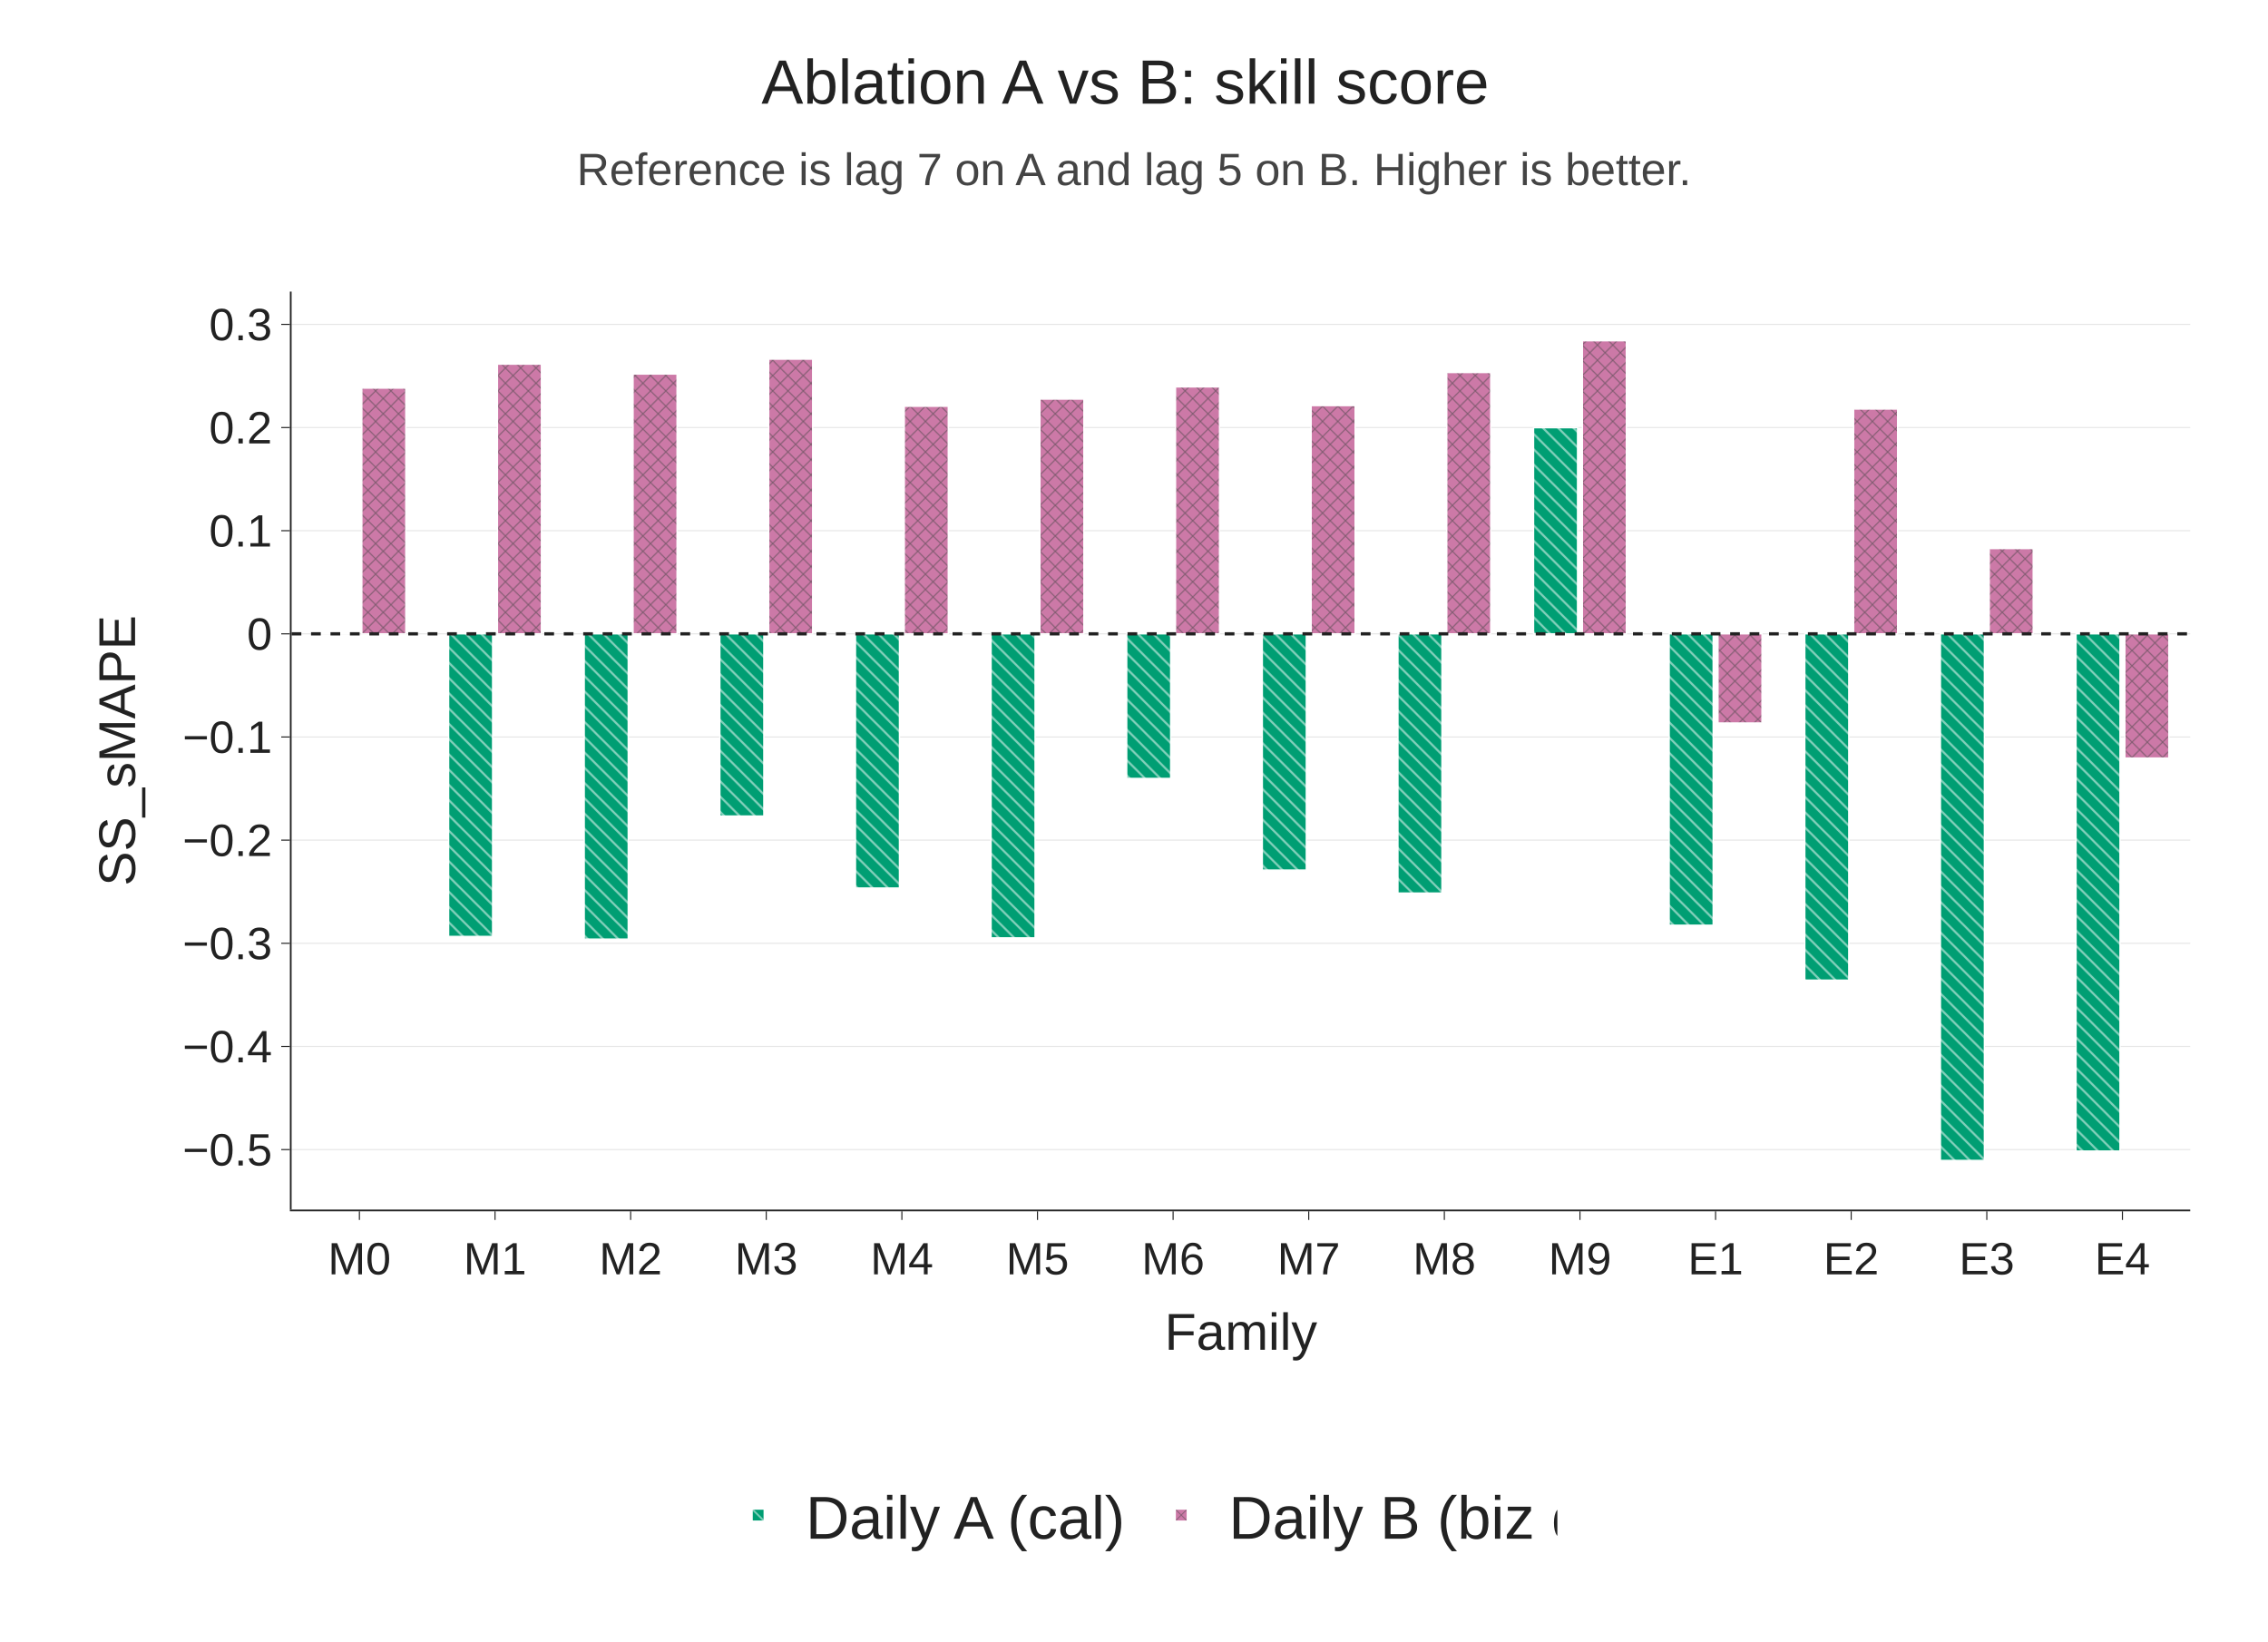
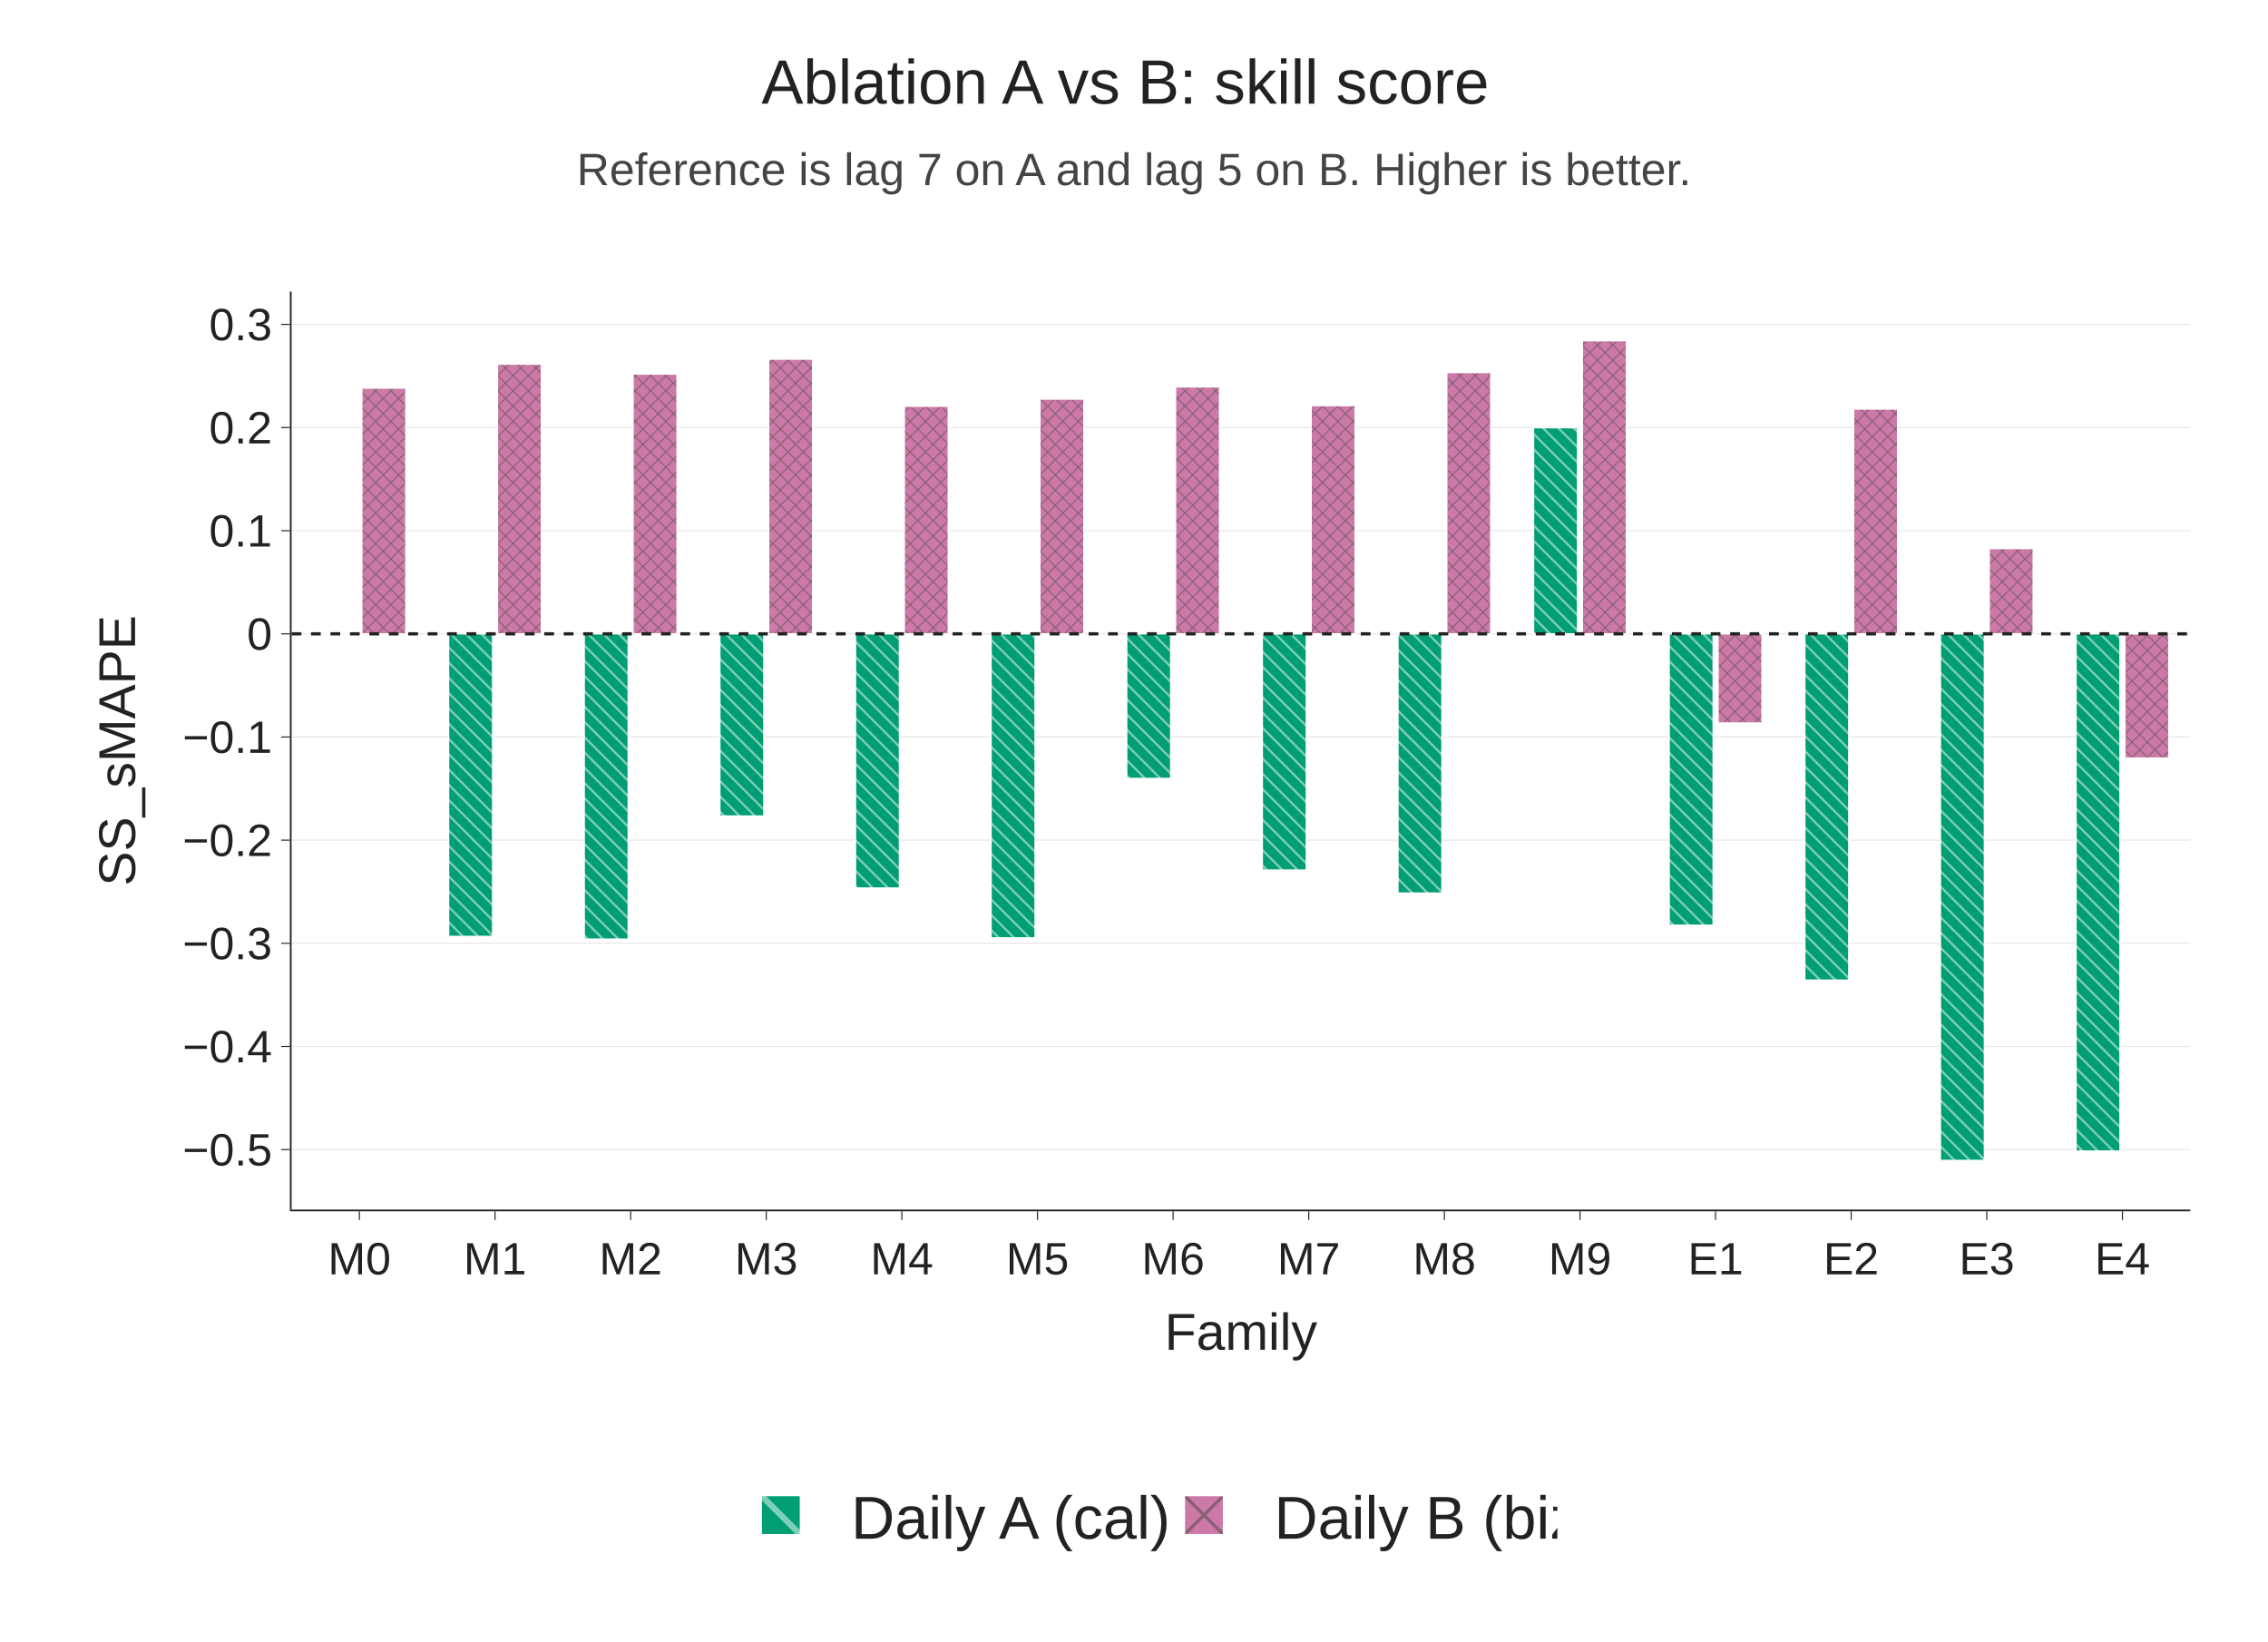
<svg xmlns="http://www.w3.org/2000/svg" class="main-svg" width="2100" height="1520" style="" viewBox="0 0 2100 1520">
  <rect x="0" y="0" width="2100" height="1520" style="fill: rgb(255, 255, 255); fill-opacity: 1;" />
-   <defs id="defs-8310e0">
+   <defs id="defs-58d6fb">
    <g class="clips">
-       <clipPath id="clip8310e0xyplot" class="plotclip">
+       <clipPath id="clip58d6fbxyplot" class="plotclip">
        <rect width="1758" height="850" />
      </clipPath>
-       <clipPath class="axesclip" id="clip8310e0x">
+       <clipPath class="axesclip" id="clip58d6fbx">
        <rect x="270" y="0" width="1758" height="1520" />
      </clipPath>
-       <clipPath class="axesclip" id="clip8310e0y">
+       <clipPath class="axesclip" id="clip58d6fby">
        <rect x="0" y="270" width="2100" height="850" />
      </clipPath>
-       <clipPath class="axesclip" id="clip8310e0xy">
+       <clipPath class="axesclip" id="clip58d6fbxy">
        <rect x="270" y="270" width="1758" height="850" />
      </clipPath>
    </g>
    <g class="gradients" />
    <g class="patterns">
-       <pattern id="p8310e0-legend-867800" width="14.142px" height="14.142px" patternUnits="userSpaceOnUse" patternTransform="scale(0.8)">
+       <pattern id="p58d6fb-legend-f038e0" width="14.142px" height="14.142px" patternUnits="userSpaceOnUse" patternTransform="scale(0.8)">
        <rect width="14.142px" height="14.142px" fill="rgb(0, 158, 115)" fill-opacity="1" />
        <path d="M10.607,-3.536l7.071,7.071M0,0L14.142,14.142M-3.536,10.607l7.071,7.071" opacity="0.5" stroke="rgb(255, 255, 255)" stroke-width="2px" />
      </pattern>
-       <pattern id="p8310e0-legend-f1bf47" width="14.142px" height="14.142px" patternUnits="userSpaceOnUse" patternTransform="scale(0.8)">
+       <pattern id="p58d6fb-legend-b67995" width="14.142px" height="14.142px" patternUnits="userSpaceOnUse" patternTransform="scale(0.8)">
        <rect width="14.142px" height="14.142px" fill="rgb(204, 121, 167)" fill-opacity="1" />
        <path d="M-3.536,3.536l7.071,-7.071M0,14.142L14.142,0M10.607,17.678l7.071,-7.071M10.607,-3.536l7.071,7.071M0,0L14.142,14.142M-3.536,10.607l7.071,7.071" opacity="0.5" stroke="rgb(68, 68, 68)" stroke-width="1.056px" />
      </pattern>
-       <pattern id="p8310e0-867800" width="14.142px" height="14.142px" patternUnits="userSpaceOnUse" patternTransform="">
+       <pattern id="p58d6fb-f038e0" width="14.142px" height="14.142px" patternUnits="userSpaceOnUse" patternTransform="">
        <rect width="14.142px" height="14.142px" fill="rgb(0, 158, 115)" fill-opacity="1" />
        <path d="M10.607,-3.536l7.071,7.071M0,0L14.142,14.142M-3.536,10.607l7.071,7.071" opacity="0.5" stroke="rgb(255, 255, 255)" stroke-width="2px" />
      </pattern>
-       <pattern id="p8310e0-f1bf47" width="14.142px" height="14.142px" patternUnits="userSpaceOnUse" patternTransform="">
+       <pattern id="p58d6fb-b67995" width="14.142px" height="14.142px" patternUnits="userSpaceOnUse" patternTransform="">
        <rect width="14.142px" height="14.142px" fill="rgb(204, 121, 167)" fill-opacity="1" />
        <path d="M-3.536,3.536l7.071,-7.071M0,14.142L14.142,0M10.607,17.678l7.071,-7.071M10.607,-3.536l7.071,7.071M0,0L14.142,14.142M-3.536,10.607l7.071,7.071" opacity="0.5" stroke="rgb(68, 68, 68)" stroke-width="1.056px" />
      </pattern>
    </g>
  </defs>
  <g class="bglayer" />
  <g class="layer-below">
    <g class="imagelayer" />
    <g class="shapelayer" />
  </g>
  <g class="cartesianlayer">
    <g class="subplot xy">
      <g class="layer-subplot">
        <g class="shapelayer" />
        <g class="imagelayer" />
      </g>
      <g class="minor-gridlayer">
        <g class="x" />
        <g class="y" />
      </g>
      <g class="gridlayer">
        <g class="x" />
        <g class="y">
          <path class="ygrid crisp" transform="translate(0,1064.46)" d="M270,0h1758" style="stroke: rgb(230, 230, 230); stroke-opacity: 1; stroke-width: 1px;" />
          <path class="ygrid crisp" transform="translate(0,968.95)" d="M270,0h1758" style="stroke: rgb(230, 230, 230); stroke-opacity: 1; stroke-width: 1px;" />
          <path class="ygrid crisp" transform="translate(0,873.44)" d="M270,0h1758" style="stroke: rgb(230, 230, 230); stroke-opacity: 1; stroke-width: 1px;" />
          <path class="ygrid crisp" transform="translate(0,777.92)" d="M270,0h1758" style="stroke: rgb(230, 230, 230); stroke-opacity: 1; stroke-width: 1px;" />
          <path class="ygrid crisp" transform="translate(0,682.41)" d="M270,0h1758" style="stroke: rgb(230, 230, 230); stroke-opacity: 1; stroke-width: 1px;" />
          <path class="ygrid crisp" transform="translate(0,586.9)" d="M270,0h1758" style="stroke: rgb(230, 230, 230); stroke-opacity: 1; stroke-width: 1px;" />
          <path class="ygrid crisp" transform="translate(0,491.39)" d="M270,0h1758" style="stroke: rgb(230, 230, 230); stroke-opacity: 1; stroke-width: 1px;" />
          <path class="ygrid crisp" transform="translate(0,395.88)" d="M270,0h1758" style="stroke: rgb(230, 230, 230); stroke-opacity: 1; stroke-width: 1px;" />
          <path class="ygrid crisp" transform="translate(0,300.36)" d="M270,0h1758" style="stroke: rgb(230, 230, 230); stroke-opacity: 1; stroke-width: 1px;" />
        </g>
      </g>
      <g class="zerolinelayer" />
      <g class="layer-between">
        <g class="shapelayer" />
        <g class="imagelayer" />
      </g>
      <path class="xlines-below" />
      <path class="ylines-below" />
      <g class="overlines-below" />
      <g class="xaxislayer-below" />
      <g class="yaxislayer-below" />
      <g class="overaxes-below" />
      <g class="overplot">
-         <g class="xy" transform="translate(270,270)" clip-path="url(#clip8310e0xyplot)">
+         <g class="xy" transform="translate(270,270)" clip-path="url(#clip58d6fbxyplot)">
          <g class="barlayer mlayer">
            <g class="trace bars" style="opacity: 1;">
              <g class="points">
                <g class="point">
-                   <path d="M19.84,316.9V316.9H60.53V316.9Z" class="pattern_filled" style="vector-effect: none; opacity: 1; stroke-width: 1.2px; fill: url('#p8310e0-867800'); stroke: rgb(255, 255, 255); stroke-opacity: 1;" />
-                 </g>
-                 <g class="point">
-                   <path d="M145.41,316.9V597.06H186.1V316.9Z" class="pattern_filled" style="vector-effect: none; opacity: 1; stroke-width: 1.2px; fill: url('#p8310e0-867800'); stroke: rgb(255, 255, 255); stroke-opacity: 1;" />
-                 </g>
-                 <g class="point">
-                   <path d="M270.98,316.9V599.54H311.67V316.9Z" class="pattern_filled" style="vector-effect: none; opacity: 1; stroke-width: 1.2px; fill: url('#p8310e0-867800'); stroke: rgb(255, 255, 255); stroke-opacity: 1;" />
-                 </g>
-                 <g class="point">
-                   <path d="M396.55,316.9V485.57H437.24V316.9Z" class="pattern_filled" style="vector-effect: none; opacity: 1; stroke-width: 1.2px; fill: url('#p8310e0-867800'); stroke: rgb(255, 255, 255); stroke-opacity: 1;" />
-                 </g>
-                 <g class="point">
-                   <path d="M522.13,316.9V552.25H562.81V316.9Z" class="pattern_filled" style="vector-effect: none; opacity: 1; stroke-width: 1.2px; fill: url('#p8310e0-867800'); stroke: rgb(255, 255, 255); stroke-opacity: 1;" />
-                 </g>
-                 <g class="point">
-                   <path d="M647.7,316.9V598.39H688.38V316.9Z" class="pattern_filled" style="vector-effect: none; opacity: 1; stroke-width: 1.2px; fill: url('#p8310e0-867800'); stroke: rgb(255, 255, 255); stroke-opacity: 1;" />
-                 </g>
-                 <g class="point">
-                   <path d="M773.27,316.9V450.75H813.95V316.9Z" class="pattern_filled" style="vector-effect: none; opacity: 1; stroke-width: 1.2px; fill: url('#p8310e0-867800'); stroke: rgb(255, 255, 255); stroke-opacity: 1;" />
-                 </g>
-                 <g class="point">
-                   <path d="M898.84,316.9V535.62H939.53V316.9Z" class="pattern_filled" style="vector-effect: none; opacity: 1; stroke-width: 1.2px; fill: url('#p8310e0-867800'); stroke: rgb(255, 255, 255); stroke-opacity: 1;" />
-                 </g>
-                 <g class="point">
-                   <path d="M1024.41,316.9V556.9H1065.1V316.9Z" class="pattern_filled" style="vector-effect: none; opacity: 1; stroke-width: 1.2px; fill: url('#p8310e0-867800'); stroke: rgb(255, 255, 255); stroke-opacity: 1;" />
-                 </g>
-                 <g class="point">
-                   <path d="M1149.98,316.9V126.05H1190.67V316.9Z" class="pattern_filled" style="vector-effect: none; opacity: 1; stroke-width: 1.2px; fill: url('#p8310e0-867800'); stroke: rgb(255, 255, 255); stroke-opacity: 1;" />
-                 </g>
-                 <g class="point">
-                   <path d="M1275.55,316.9V586.69H1316.24V316.9Z" class="pattern_filled" style="vector-effect: none; opacity: 1; stroke-width: 1.2px; fill: url('#p8310e0-867800'); stroke: rgb(255, 255, 255); stroke-opacity: 1;" />
-                 </g>
-                 <g class="point">
-                   <path d="M1401.13,316.9V637.52H1441.81V316.9Z" class="pattern_filled" style="vector-effect: none; opacity: 1; stroke-width: 1.2px; fill: url('#p8310e0-867800'); stroke: rgb(255, 255, 255); stroke-opacity: 1;" />
-                 </g>
-                 <g class="point">
-                   <path d="M1526.7,316.9V804.46H1567.38V316.9Z" class="pattern_filled" style="vector-effect: none; opacity: 1; stroke-width: 1.2px; fill: url('#p8310e0-867800'); stroke: rgb(255, 255, 255); stroke-opacity: 1;" />
-                 </g>
-                 <g class="point">
-                   <path d="M1652.27,316.9V795.79H1692.95V316.9Z" class="pattern_filled" style="vector-effect: none; opacity: 1; stroke-width: 1.2px; fill: url('#p8310e0-867800'); stroke: rgb(255, 255, 255); stroke-opacity: 1;" />
+                   <path d="M19.84,316.9V316.9H60.53V316.9Z" class="pattern_filled" style="vector-effect: none; opacity: 1; stroke-width: 1.2px; fill: url('#p58d6fb-f038e0'); stroke: rgb(255, 255, 255); stroke-opacity: 1;" />
+                 </g>
+                 <g class="point">
+                   <path d="M145.41,316.9V597.06H186.1V316.9Z" class="pattern_filled" style="vector-effect: none; opacity: 1; stroke-width: 1.2px; fill: url('#p58d6fb-f038e0'); stroke: rgb(255, 255, 255); stroke-opacity: 1;" />
+                 </g>
+                 <g class="point">
+                   <path d="M270.98,316.9V599.54H311.67V316.9Z" class="pattern_filled" style="vector-effect: none; opacity: 1; stroke-width: 1.2px; fill: url('#p58d6fb-f038e0'); stroke: rgb(255, 255, 255); stroke-opacity: 1;" />
+                 </g>
+                 <g class="point">
+                   <path d="M396.55,316.9V485.57H437.24V316.9Z" class="pattern_filled" style="vector-effect: none; opacity: 1; stroke-width: 1.2px; fill: url('#p58d6fb-f038e0'); stroke: rgb(255, 255, 255); stroke-opacity: 1;" />
+                 </g>
+                 <g class="point">
+                   <path d="M522.13,316.9V552.25H562.81V316.9Z" class="pattern_filled" style="vector-effect: none; opacity: 1; stroke-width: 1.2px; fill: url('#p58d6fb-f038e0'); stroke: rgb(255, 255, 255); stroke-opacity: 1;" />
+                 </g>
+                 <g class="point">
+                   <path d="M647.7,316.9V598.39H688.38V316.9Z" class="pattern_filled" style="vector-effect: none; opacity: 1; stroke-width: 1.2px; fill: url('#p58d6fb-f038e0'); stroke: rgb(255, 255, 255); stroke-opacity: 1;" />
+                 </g>
+                 <g class="point">
+                   <path d="M773.27,316.9V450.75H813.95V316.9Z" class="pattern_filled" style="vector-effect: none; opacity: 1; stroke-width: 1.2px; fill: url('#p58d6fb-f038e0'); stroke: rgb(255, 255, 255); stroke-opacity: 1;" />
+                 </g>
+                 <g class="point">
+                   <path d="M898.84,316.9V535.62H939.53V316.9Z" class="pattern_filled" style="vector-effect: none; opacity: 1; stroke-width: 1.2px; fill: url('#p58d6fb-f038e0'); stroke: rgb(255, 255, 255); stroke-opacity: 1;" />
+                 </g>
+                 <g class="point">
+                   <path d="M1024.41,316.9V556.9H1065.1V316.9Z" class="pattern_filled" style="vector-effect: none; opacity: 1; stroke-width: 1.2px; fill: url('#p58d6fb-f038e0'); stroke: rgb(255, 255, 255); stroke-opacity: 1;" />
+                 </g>
+                 <g class="point">
+                   <path d="M1149.98,316.9V126.05H1190.67V316.9Z" class="pattern_filled" style="vector-effect: none; opacity: 1; stroke-width: 1.2px; fill: url('#p58d6fb-f038e0'); stroke: rgb(255, 255, 255); stroke-opacity: 1;" />
+                 </g>
+                 <g class="point">
+                   <path d="M1275.55,316.9V586.69H1316.24V316.9Z" class="pattern_filled" style="vector-effect: none; opacity: 1; stroke-width: 1.2px; fill: url('#p58d6fb-f038e0'); stroke: rgb(255, 255, 255); stroke-opacity: 1;" />
+                 </g>
+                 <g class="point">
+                   <path d="M1401.13,316.9V637.52H1441.81V316.9Z" class="pattern_filled" style="vector-effect: none; opacity: 1; stroke-width: 1.2px; fill: url('#p58d6fb-f038e0'); stroke: rgb(255, 255, 255); stroke-opacity: 1;" />
+                 </g>
+                 <g class="point">
+                   <path d="M1526.7,316.9V804.46H1567.38V316.9Z" class="pattern_filled" style="vector-effect: none; opacity: 1; stroke-width: 1.2px; fill: url('#p58d6fb-f038e0'); stroke: rgb(255, 255, 255); stroke-opacity: 1;" />
+                 </g>
+                 <g class="point">
+                   <path d="M1652.27,316.9V795.79H1692.95V316.9Z" class="pattern_filled" style="vector-effect: none; opacity: 1; stroke-width: 1.2px; fill: url('#p58d6fb-f038e0'); stroke: rgb(255, 255, 255); stroke-opacity: 1;" />
                </g>
              </g>
            </g>
            <g class="trace bars" style="opacity: 1;">
              <g class="points">
                <g class="point">
-                   <path d="M65.05,316.9V89.38H105.73V316.9Z" class="pattern_filled" style="vector-effect: none; opacity: 1; stroke-width: 1.2px; fill: url('#p8310e0-f1bf47'); stroke: rgb(255, 255, 255); stroke-opacity: 1;" />
-                 </g>
-                 <g class="point">
-                   <path d="M190.62,316.9V67.2H231.3V316.9Z" class="pattern_filled" style="vector-effect: none; opacity: 1; stroke-width: 1.2px; fill: url('#p8310e0-f1bf47'); stroke: rgb(255, 255, 255); stroke-opacity: 1;" />
-                 </g>
-                 <g class="point">
-                   <path d="M316.19,316.9V76.38H356.87V316.9Z" class="pattern_filled" style="vector-effect: none; opacity: 1; stroke-width: 1.2px; fill: url('#p8310e0-f1bf47'); stroke: rgb(255, 255, 255); stroke-opacity: 1;" />
-                 </g>
-                 <g class="point">
-                   <path d="M441.76,316.9V62.58H482.45V316.9Z" class="pattern_filled" style="vector-effect: none; opacity: 1; stroke-width: 1.2px; fill: url('#p8310e0-f1bf47'); stroke: rgb(255, 255, 255); stroke-opacity: 1;" />
-                 </g>
-                 <g class="point">
-                   <path d="M567.33,316.9V106.2H608.02V316.9Z" class="pattern_filled" style="vector-effect: none; opacity: 1; stroke-width: 1.2px; fill: url('#p8310e0-f1bf47'); stroke: rgb(255, 255, 255); stroke-opacity: 1;" />
-                 </g>
-                 <g class="point">
-                   <path d="M692.9,316.9V99.54H733.59V316.9Z" class="pattern_filled" style="vector-effect: none; opacity: 1; stroke-width: 1.2px; fill: url('#p8310e0-f1bf47'); stroke: rgb(255, 255, 255); stroke-opacity: 1;" />
-                 </g>
-                 <g class="point">
-                   <path d="M818.47,316.9V88.27H859.16V316.9Z" class="pattern_filled" style="vector-effect: none; opacity: 1; stroke-width: 1.2px; fill: url('#p8310e0-f1bf47'); stroke: rgb(255, 255, 255); stroke-opacity: 1;" />
-                 </g>
-                 <g class="point">
-                   <path d="M944.05,316.9V105.57H984.73V316.9Z" class="pattern_filled" style="vector-effect: none; opacity: 1; stroke-width: 1.2px; fill: url('#p8310e0-f1bf47'); stroke: rgb(255, 255, 255); stroke-opacity: 1;" />
-                 </g>
-                 <g class="point">
-                   <path d="M1069.62,316.9V74.95H1110.3V316.9Z" class="pattern_filled" style="vector-effect: none; opacity: 1; stroke-width: 1.2px; fill: url('#p8310e0-f1bf47'); stroke: rgb(255, 255, 255); stroke-opacity: 1;" />
-                 </g>
-                 <g class="point">
-                   <path d="M1195.19,316.9V45.54H1235.87V316.9Z" class="pattern_filled" style="vector-effect: none; opacity: 1; stroke-width: 1.2px; fill: url('#p8310e0-f1bf47'); stroke: rgb(255, 255, 255); stroke-opacity: 1;" />
-                 </g>
-                 <g class="point">
-                   <path d="M1320.76,316.9V399.44H1361.45V316.9Z" class="pattern_filled" style="vector-effect: none; opacity: 1; stroke-width: 1.2px; fill: url('#p8310e0-f1bf47'); stroke: rgb(255, 255, 255); stroke-opacity: 1;" />
-                 </g>
-                 <g class="point">
-                   <path d="M1446.33,316.9V108.76H1487.02V316.9Z" class="pattern_filled" style="vector-effect: none; opacity: 1; stroke-width: 1.2px; fill: url('#p8310e0-f1bf47'); stroke: rgb(255, 255, 255); stroke-opacity: 1;" />
-                 </g>
-                 <g class="point">
-                   <path d="M1571.9,316.9V237.95H1612.59V316.9Z" class="pattern_filled" style="vector-effect: none; opacity: 1; stroke-width: 1.2px; fill: url('#p8310e0-f1bf47'); stroke: rgb(255, 255, 255); stroke-opacity: 1;" />
-                 </g>
-                 <g class="point">
-                   <path d="M1697.47,316.9V431.89H1738.16V316.9Z" class="pattern_filled" style="vector-effect: none; opacity: 1; stroke-width: 1.2px; fill: url('#p8310e0-f1bf47'); stroke: rgb(255, 255, 255); stroke-opacity: 1;" />
+                   <path d="M65.05,316.9V89.38H105.73V316.9Z" class="pattern_filled" style="vector-effect: none; opacity: 1; stroke-width: 1.2px; fill: url('#p58d6fb-b67995'); stroke: rgb(255, 255, 255); stroke-opacity: 1;" />
+                 </g>
+                 <g class="point">
+                   <path d="M190.62,316.9V67.2H231.3V316.9Z" class="pattern_filled" style="vector-effect: none; opacity: 1; stroke-width: 1.2px; fill: url('#p58d6fb-b67995'); stroke: rgb(255, 255, 255); stroke-opacity: 1;" />
+                 </g>
+                 <g class="point">
+                   <path d="M316.19,316.9V76.38H356.87V316.9Z" class="pattern_filled" style="vector-effect: none; opacity: 1; stroke-width: 1.2px; fill: url('#p58d6fb-b67995'); stroke: rgb(255, 255, 255); stroke-opacity: 1;" />
+                 </g>
+                 <g class="point">
+                   <path d="M441.76,316.9V62.58H482.45V316.9Z" class="pattern_filled" style="vector-effect: none; opacity: 1; stroke-width: 1.2px; fill: url('#p58d6fb-b67995'); stroke: rgb(255, 255, 255); stroke-opacity: 1;" />
+                 </g>
+                 <g class="point">
+                   <path d="M567.33,316.9V106.2H608.02V316.9Z" class="pattern_filled" style="vector-effect: none; opacity: 1; stroke-width: 1.2px; fill: url('#p58d6fb-b67995'); stroke: rgb(255, 255, 255); stroke-opacity: 1;" />
+                 </g>
+                 <g class="point">
+                   <path d="M692.9,316.9V99.54H733.59V316.9Z" class="pattern_filled" style="vector-effect: none; opacity: 1; stroke-width: 1.2px; fill: url('#p58d6fb-b67995'); stroke: rgb(255, 255, 255); stroke-opacity: 1;" />
+                 </g>
+                 <g class="point">
+                   <path d="M818.47,316.9V88.27H859.16V316.9Z" class="pattern_filled" style="vector-effect: none; opacity: 1; stroke-width: 1.2px; fill: url('#p58d6fb-b67995'); stroke: rgb(255, 255, 255); stroke-opacity: 1;" />
+                 </g>
+                 <g class="point">
+                   <path d="M944.05,316.9V105.57H984.73V316.9Z" class="pattern_filled" style="vector-effect: none; opacity: 1; stroke-width: 1.2px; fill: url('#p58d6fb-b67995'); stroke: rgb(255, 255, 255); stroke-opacity: 1;" />
+                 </g>
+                 <g class="point">
+                   <path d="M1069.62,316.9V74.95H1110.3V316.9Z" class="pattern_filled" style="vector-effect: none; opacity: 1; stroke-width: 1.2px; fill: url('#p58d6fb-b67995'); stroke: rgb(255, 255, 255); stroke-opacity: 1;" />
+                 </g>
+                 <g class="point">
+                   <path d="M1195.19,316.9V45.54H1235.87V316.9Z" class="pattern_filled" style="vector-effect: none; opacity: 1; stroke-width: 1.2px; fill: url('#p58d6fb-b67995'); stroke: rgb(255, 255, 255); stroke-opacity: 1;" />
+                 </g>
+                 <g class="point">
+                   <path d="M1320.76,316.9V399.44H1361.45V316.9Z" class="pattern_filled" style="vector-effect: none; opacity: 1; stroke-width: 1.2px; fill: url('#p58d6fb-b67995'); stroke: rgb(255, 255, 255); stroke-opacity: 1;" />
+                 </g>
+                 <g class="point">
+                   <path d="M1446.33,316.9V108.76H1487.02V316.9Z" class="pattern_filled" style="vector-effect: none; opacity: 1; stroke-width: 1.2px; fill: url('#p58d6fb-b67995'); stroke: rgb(255, 255, 255); stroke-opacity: 1;" />
+                 </g>
+                 <g class="point">
+                   <path d="M1571.9,316.9V237.95H1612.59V316.9Z" class="pattern_filled" style="vector-effect: none; opacity: 1; stroke-width: 1.2px; fill: url('#p58d6fb-b67995'); stroke: rgb(255, 255, 255); stroke-opacity: 1;" />
+                 </g>
+                 <g class="point">
+                   <path d="M1697.47,316.9V431.89H1738.16V316.9Z" class="pattern_filled" style="vector-effect: none; opacity: 1; stroke-width: 1.2px; fill: url('#p58d6fb-b67995'); stroke: rgb(255, 255, 255); stroke-opacity: 1;" />
                </g>
              </g>
            </g>
          </g>
        </g>
      </g>
      <g class="zerolinelayer-above" />
      <path class="xlines-above crisp" d="M268.4,1120.8H2028" style="fill: none; stroke-width: 1.6px; stroke: rgb(34, 34, 34); stroke-opacity: 1;" />
      <path class="ylines-above crisp" d="M269.2,270V1120" style="fill: none; stroke-width: 1.6px; stroke: rgb(34, 34, 34); stroke-opacity: 1;" />
      <g class="overlines-above" />
      <g class="xaxislayer-above">
        <path class="xtick ticks crisp" d="M0,1121.6v8" transform="translate(332.79,0)" style="stroke: rgb(34, 34, 34); stroke-opacity: 1; stroke-width: 1px;" />
        <path class="xtick ticks crisp" d="M0,1121.6v8" transform="translate(458.36,0)" style="stroke: rgb(34, 34, 34); stroke-opacity: 1; stroke-width: 1px;" />
        <path class="xtick ticks crisp" d="M0,1121.6v8" transform="translate(583.93,0)" style="stroke: rgb(34, 34, 34); stroke-opacity: 1; stroke-width: 1px;" />
        <path class="xtick ticks crisp" d="M0,1121.6v8" transform="translate(709.5,0)" style="stroke: rgb(34, 34, 34); stroke-opacity: 1; stroke-width: 1px;" />
        <path class="xtick ticks crisp" d="M0,1121.6v8" transform="translate(835.07,0)" style="stroke: rgb(34, 34, 34); stroke-opacity: 1; stroke-width: 1px;" />
        <path class="xtick ticks crisp" d="M0,1121.6v8" transform="translate(960.64,0)" style="stroke: rgb(34, 34, 34); stroke-opacity: 1; stroke-width: 1px;" />
        <path class="xtick ticks crisp" d="M0,1121.6v8" transform="translate(1086.21,0)" style="stroke: rgb(34, 34, 34); stroke-opacity: 1; stroke-width: 1px;" />
        <path class="xtick ticks crisp" d="M0,1121.6v8" transform="translate(1211.79,0)" style="stroke: rgb(34, 34, 34); stroke-opacity: 1; stroke-width: 1px;" />
        <path class="xtick ticks crisp" d="M0,1121.6v8" transform="translate(1337.36,0)" style="stroke: rgb(34, 34, 34); stroke-opacity: 1; stroke-width: 1px;" />
        <path class="xtick ticks crisp" d="M0,1121.6v8" transform="translate(1462.93,0)" style="stroke: rgb(34, 34, 34); stroke-opacity: 1; stroke-width: 1px;" />
        <path class="xtick ticks crisp" d="M0,1121.6v8" transform="translate(1588.5,0)" style="stroke: rgb(34, 34, 34); stroke-opacity: 1; stroke-width: 1px;" />
        <path class="xtick ticks crisp" d="M0,1121.6v8" transform="translate(1714.07,0)" style="stroke: rgb(34, 34, 34); stroke-opacity: 1; stroke-width: 1px;" />
        <path class="xtick ticks crisp" d="M0,1121.6v8" transform="translate(1839.64,0)" style="stroke: rgb(34, 34, 34); stroke-opacity: 1; stroke-width: 1px;" />
        <path class="xtick ticks crisp" d="M0,1121.6v8" transform="translate(1965.21,0)" style="stroke: rgb(34, 34, 34); stroke-opacity: 1; stroke-width: 1px;" />
        <g class="xtick">
          <text text-anchor="middle" x="0" y="1180" transform="translate(332.79,0)" style="font-family: 'Liberation Sans', Arial, Helvetica, sans-serif; font-size: 42px; fill: rgb(34, 34, 34); fill-opacity: 1; white-space: pre;">M0</text>
        </g>
        <g class="xtick">
          <text text-anchor="middle" x="0" y="1180" transform="translate(458.36,0)" style="font-family: 'Liberation Sans', Arial, Helvetica, sans-serif; font-size: 42px; fill: rgb(34, 34, 34); fill-opacity: 1; white-space: pre;">M1</text>
        </g>
        <g class="xtick">
          <text text-anchor="middle" x="0" y="1180" transform="translate(583.93,0)" style="font-family: 'Liberation Sans', Arial, Helvetica, sans-serif; font-size: 42px; fill: rgb(34, 34, 34); fill-opacity: 1; white-space: pre;">M2</text>
        </g>
        <g class="xtick">
          <text text-anchor="middle" x="0" y="1180" transform="translate(709.5,0)" style="font-family: 'Liberation Sans', Arial, Helvetica, sans-serif; font-size: 42px; fill: rgb(34, 34, 34); fill-opacity: 1; white-space: pre;">M3</text>
        </g>
        <g class="xtick">
          <text text-anchor="middle" x="0" y="1180" transform="translate(835.07,0)" style="font-family: 'Liberation Sans', Arial, Helvetica, sans-serif; font-size: 42px; fill: rgb(34, 34, 34); fill-opacity: 1; white-space: pre;">M4</text>
        </g>
        <g class="xtick">
          <text text-anchor="middle" x="0" y="1180" transform="translate(960.64,0)" style="font-family: 'Liberation Sans', Arial, Helvetica, sans-serif; font-size: 42px; fill: rgb(34, 34, 34); fill-opacity: 1; white-space: pre;">M5</text>
        </g>
        <g class="xtick">
          <text text-anchor="middle" x="0" y="1180" transform="translate(1086.21,0)" style="font-family: 'Liberation Sans', Arial, Helvetica, sans-serif; font-size: 42px; fill: rgb(34, 34, 34); fill-opacity: 1; white-space: pre;">M6</text>
        </g>
        <g class="xtick">
          <text text-anchor="middle" x="0" y="1180" transform="translate(1211.79,0)" style="font-family: 'Liberation Sans', Arial, Helvetica, sans-serif; font-size: 42px; fill: rgb(34, 34, 34); fill-opacity: 1; white-space: pre;">M7</text>
        </g>
        <g class="xtick">
          <text text-anchor="middle" x="0" y="1180" transform="translate(1337.36,0)" style="font-family: 'Liberation Sans', Arial, Helvetica, sans-serif; font-size: 42px; fill: rgb(34, 34, 34); fill-opacity: 1; white-space: pre;">M8</text>
        </g>
        <g class="xtick">
          <text text-anchor="middle" x="0" y="1180" transform="translate(1462.93,0)" style="font-family: 'Liberation Sans', Arial, Helvetica, sans-serif; font-size: 42px; fill: rgb(34, 34, 34); fill-opacity: 1; white-space: pre;">M9</text>
        </g>
        <g class="xtick">
          <text text-anchor="middle" x="0" y="1180" transform="translate(1588.5,0)" style="font-family: 'Liberation Sans', Arial, Helvetica, sans-serif; font-size: 42px; fill: rgb(34, 34, 34); fill-opacity: 1; white-space: pre;">E1</text>
        </g>
        <g class="xtick">
          <text text-anchor="middle" x="0" y="1180" transform="translate(1714.07,0)" style="font-family: 'Liberation Sans', Arial, Helvetica, sans-serif; font-size: 42px; fill: rgb(34, 34, 34); fill-opacity: 1; white-space: pre;">E2</text>
        </g>
        <g class="xtick">
          <text text-anchor="middle" x="0" y="1180" transform="translate(1839.64,0)" style="font-family: 'Liberation Sans', Arial, Helvetica, sans-serif; font-size: 42px; fill: rgb(34, 34, 34); fill-opacity: 1; white-space: pre;">E3</text>
        </g>
        <g class="xtick">
          <text text-anchor="middle" x="0" y="1180" transform="translate(1965.21,0)" style="font-family: 'Liberation Sans', Arial, Helvetica, sans-serif; font-size: 42px; fill: rgb(34, 34, 34); fill-opacity: 1; white-space: pre;">E4</text>
        </g>
      </g>
      <g class="yaxislayer-above">
        <path class="ytick ticks crisp" d="M268.4,0h-8" transform="translate(0,1064.46)" style="stroke: rgb(34, 34, 34); stroke-opacity: 1; stroke-width: 1px;" />
        <path class="ytick ticks crisp" d="M268.4,0h-8" transform="translate(0,968.95)" style="stroke: rgb(34, 34, 34); stroke-opacity: 1; stroke-width: 1px;" />
        <path class="ytick ticks crisp" d="M268.4,0h-8" transform="translate(0,873.44)" style="stroke: rgb(34, 34, 34); stroke-opacity: 1; stroke-width: 1px;" />
        <path class="ytick ticks crisp" d="M268.4,0h-8" transform="translate(0,777.92)" style="stroke: rgb(34, 34, 34); stroke-opacity: 1; stroke-width: 1px;" />
        <path class="ytick ticks crisp" d="M268.4,0h-8" transform="translate(0,682.41)" style="stroke: rgb(34, 34, 34); stroke-opacity: 1; stroke-width: 1px;" />
        <path class="ytick ticks crisp" d="M268.4,0h-8" transform="translate(0,586.9)" style="stroke: rgb(34, 34, 34); stroke-opacity: 1; stroke-width: 1px;" />
        <path class="ytick ticks crisp" d="M268.4,0h-8" transform="translate(0,491.39)" style="stroke: rgb(34, 34, 34); stroke-opacity: 1; stroke-width: 1px;" />
        <path class="ytick ticks crisp" d="M268.4,0h-8" transform="translate(0,395.88)" style="stroke: rgb(34, 34, 34); stroke-opacity: 1; stroke-width: 1px;" />
        <path class="ytick ticks crisp" d="M268.4,0h-8" transform="translate(0,300.36)" style="stroke: rgb(34, 34, 34); stroke-opacity: 1; stroke-width: 1px;" />
        <g class="ytick">
          <text text-anchor="end" x="252" y="14.7" transform="translate(0,1064.46)" style="font-family: 'Liberation Sans', Arial, Helvetica, sans-serif; font-size: 42px; fill: rgb(34, 34, 34); fill-opacity: 1; white-space: pre;">−0.5</text>
        </g>
        <g class="ytick">
          <text text-anchor="end" x="252" y="14.7" style="font-family: 'Liberation Sans', Arial, Helvetica, sans-serif; font-size: 42px; fill: rgb(34, 34, 34); fill-opacity: 1; white-space: pre;" transform="translate(0,968.95)">−0.4</text>
        </g>
        <g class="ytick">
          <text text-anchor="end" x="252" y="14.7" style="font-family: 'Liberation Sans', Arial, Helvetica, sans-serif; font-size: 42px; fill: rgb(34, 34, 34); fill-opacity: 1; white-space: pre;" transform="translate(0,873.44)">−0.3</text>
        </g>
        <g class="ytick">
          <text text-anchor="end" x="252" y="14.7" style="font-family: 'Liberation Sans', Arial, Helvetica, sans-serif; font-size: 42px; fill: rgb(34, 34, 34); fill-opacity: 1; white-space: pre;" transform="translate(0,777.92)">−0.2</text>
        </g>
        <g class="ytick">
          <text text-anchor="end" x="252" y="14.7" style="font-family: 'Liberation Sans', Arial, Helvetica, sans-serif; font-size: 42px; fill: rgb(34, 34, 34); fill-opacity: 1; white-space: pre;" transform="translate(0,682.41)">−0.1</text>
        </g>
        <g class="ytick">
          <text text-anchor="end" x="252" y="14.7" style="font-family: 'Liberation Sans', Arial, Helvetica, sans-serif; font-size: 42px; fill: rgb(34, 34, 34); fill-opacity: 1; white-space: pre;" transform="translate(0,586.9)">0</text>
        </g>
        <g class="ytick">
          <text text-anchor="end" x="252" y="14.7" style="font-family: 'Liberation Sans', Arial, Helvetica, sans-serif; font-size: 42px; fill: rgb(34, 34, 34); fill-opacity: 1; white-space: pre;" transform="translate(0,491.39)">0.1</text>
        </g>
        <g class="ytick">
          <text text-anchor="end" x="252" y="14.7" style="font-family: 'Liberation Sans', Arial, Helvetica, sans-serif; font-size: 42px; fill: rgb(34, 34, 34); fill-opacity: 1; white-space: pre;" transform="translate(0,395.88)">0.2</text>
        </g>
        <g class="ytick">
          <text text-anchor="end" x="252" y="14.7" style="font-family: 'Liberation Sans', Arial, Helvetica, sans-serif; font-size: 42px; fill: rgb(34, 34, 34); fill-opacity: 1; white-space: pre;" transform="translate(0,300.36)">0.3</text>
        </g>
      </g>
      <g class="overaxes-above" />
    </g>
  </g>
  <g class="polarlayer" />
  <g class="smithlayer" />
  <g class="ternarylayer" />
  <g class="geolayer" />
  <g class="funnelarealayer" />
  <g class="pielayer" />
  <g class="iciclelayer" />
  <g class="treemaplayer" />
  <g class="sunburstlayer" />
  <g class="glimages" />
-   <defs id="topdefs-8310e0">
+   <defs id="topdefs-58d6fb">
    <g class="clips" />
-     <clipPath id="legend8310e0">
+     <clipPath id="legend58d6fb">
      <rect width="784" height="86" x="0" y="0" />
    </clipPath>
  </defs>
  <g class="layer-above">
    <g class="imagelayer" />
    <g class="shapelayer">
-       <g class="shape-group" data-index="0" clip-path="url(#clip8310e0y)">
+       <g class="shape-group" data-index="0" clip-path="url(#clip58d6fby)">
        <path data-index="0" fill-rule="evenodd" d="M270,586.9L2028,586.9" style="opacity: 1; stroke: rgb(34, 34, 34); stroke-opacity: 1; fill: rgb(0, 0, 0); fill-opacity: 0; stroke-dasharray: 9px, 9px; stroke-width: 3px;" />
      </g>
    </g>
  </g>
  <g class="infolayer">
    <g class="legend" pointer-events="all" transform="translate(658,1360)">
      <rect class="bg" shape-rendering="crispEdges" style="stroke: rgb(68, 68, 68); stroke-opacity: 1; fill: rgb(255, 255, 255); fill-opacity: 0; stroke-width: 0px;" width="784" height="86" x="0" y="0" />
-       <g class="scrollbox" transform="" clip-path="url(#legend8310e0)">
+       <g class="scrollbox" transform="" clip-path="url(#legend58d6fb)">
        <g class="groups" transform="">
          <g class="traces" transform="translate(0,42.9)" style="opacity: 1;">
-             <text class="legendtext" text-anchor="start" x="88" y="21.84" style="font-family: 'Liberation Sans', Arial, Helvetica, sans-serif; font-size: 56px; fill: rgb(34, 34, 34); fill-opacity: 1; white-space: pre;">Daily A (cal)</text>
+             <text class="legendtext" text-anchor="start" x="130" y="21.84" style="font-family: 'Liberation Sans', Arial, Helvetica, sans-serif; font-size: 56px; fill: rgb(34, 34, 34); fill-opacity: 1; white-space: pre;">Daily A (cal)</text>
            <g class="layers" style="opacity: 1;">
              <g class="legendfill" />
              <g class="legendlines" />
              <g class="legendsymbols">
                <g class="legendpoints">
-                   <path class="legendundefined pattern_filled" d="M6,6H-6V-6H6Z" transform="translate(44,0)" style="stroke-width: 2px; fill: url('#p8310e0-legend-867800'); stroke: rgb(255, 255, 255); stroke-opacity: 1;" />
+                   <path class="legendundefined pattern_filled" d="M6,6H-6V-6H6Z" transform="translate(65,0) scale(3.5)" style="stroke-width: 2px; fill: url('#p58d6fb-legend-f038e0'); stroke: rgb(255, 255, 255); stroke-opacity: 1;" />
                </g>
              </g>
            </g>
            <rect class="legendtoggle" x="0" y="-37.9" width="386.76" height="75.8" style="fill: rgb(0, 0, 0); fill-opacity: 0;" />
          </g>
        </g>
        <g class="groups" transform="translate(391.76,0)">
          <g class="traces" transform="translate(0,42.9)" style="opacity: 1;">
-             <text class="legendtext" text-anchor="start" x="88" y="21.84" style="font-family: 'Liberation Sans', Arial, Helvetica, sans-serif; font-size: 56px; fill: rgb(34, 34, 34); fill-opacity: 1; white-space: pre;">Daily B (biz days)</text>
+             <text class="legendtext" text-anchor="start" x="130" y="21.84" style="font-family: 'Liberation Sans', Arial, Helvetica, sans-serif; font-size: 56px; fill: rgb(34, 34, 34); fill-opacity: 1; white-space: pre;">Daily B (biz days)</text>
            <g class="layers" style="opacity: 1;">
              <g class="legendfill" />
              <g class="legendlines" />
              <g class="legendsymbols">
                <g class="legendpoints">
-                   <path class="legendundefined pattern_filled" d="M6,6H-6V-6H6Z" transform="translate(44,0)" style="stroke-width: 2px; fill: url('#p8310e0-legend-f1bf47'); stroke: rgb(255, 255, 255); stroke-opacity: 1;" />
+                   <path class="legendundefined pattern_filled" d="M6,6H-6V-6H6Z" transform="translate(65,0) scale(3.5)" style="stroke-width: 2px; fill: url('#p58d6fb-legend-b67995'); stroke: rgb(255, 255, 255); stroke-opacity: 1;" />
                </g>
              </g>
            </g>
            <rect class="legendtoggle" x="0" y="-37.9" width="386.76" height="75.8" style="fill: rgb(0, 0, 0); fill-opacity: 0;" />
          </g>
        </g>
      </g>
      <rect class="scrollbar" rx="20" ry="3" width="0" height="0" style="fill: rgb(128, 139, 164); fill-opacity: 1;" x="0" y="0" />
    </g>
    <g class="g-gtitle">
      <text class="gtitle" x="1050" y="96" text-anchor="middle" dy="0.7em" style="opacity: 1; font-family: 'Liberation Sans', Arial, Helvetica, sans-serif; font-size: 58px; fill: rgb(34, 34, 34); fill-opacity: 1; white-space: pre;">
        <tspan class="line" dy="0em" x="1050" y="96">Ablation A vs B: skill score</tspan>
        <tspan class="line" dy="1.3em" x="1050" y="96">
          <tspan style="font-size:42px; fill:#444444">Reference is lag 7 on A and lag 5 on B. Higher is better.</tspan>
        </tspan>
      </text>
    </g>
    <g class="g-xtitle">
      <text class="xtitle" x="1149" y="1249.8" text-anchor="middle" style="opacity: 1; font-family: 'Liberation Sans', Arial, Helvetica, sans-serif; font-size: 48px; fill: rgb(34, 34, 34); fill-opacity: 1; white-space: pre;">Family</text>
    </g>
    <g class="g-ytitle">
      <text class="ytitle" transform="rotate(-90,125.0781,695)" x="125.078" y="695" text-anchor="middle" style="opacity: 1; font-family: 'Liberation Sans', Arial, Helvetica, sans-serif; font-size: 48px; fill: rgb(34, 34, 34); fill-opacity: 1; white-space: pre;">SS_sMAPE</text>
    </g>
  </g>
</svg>
